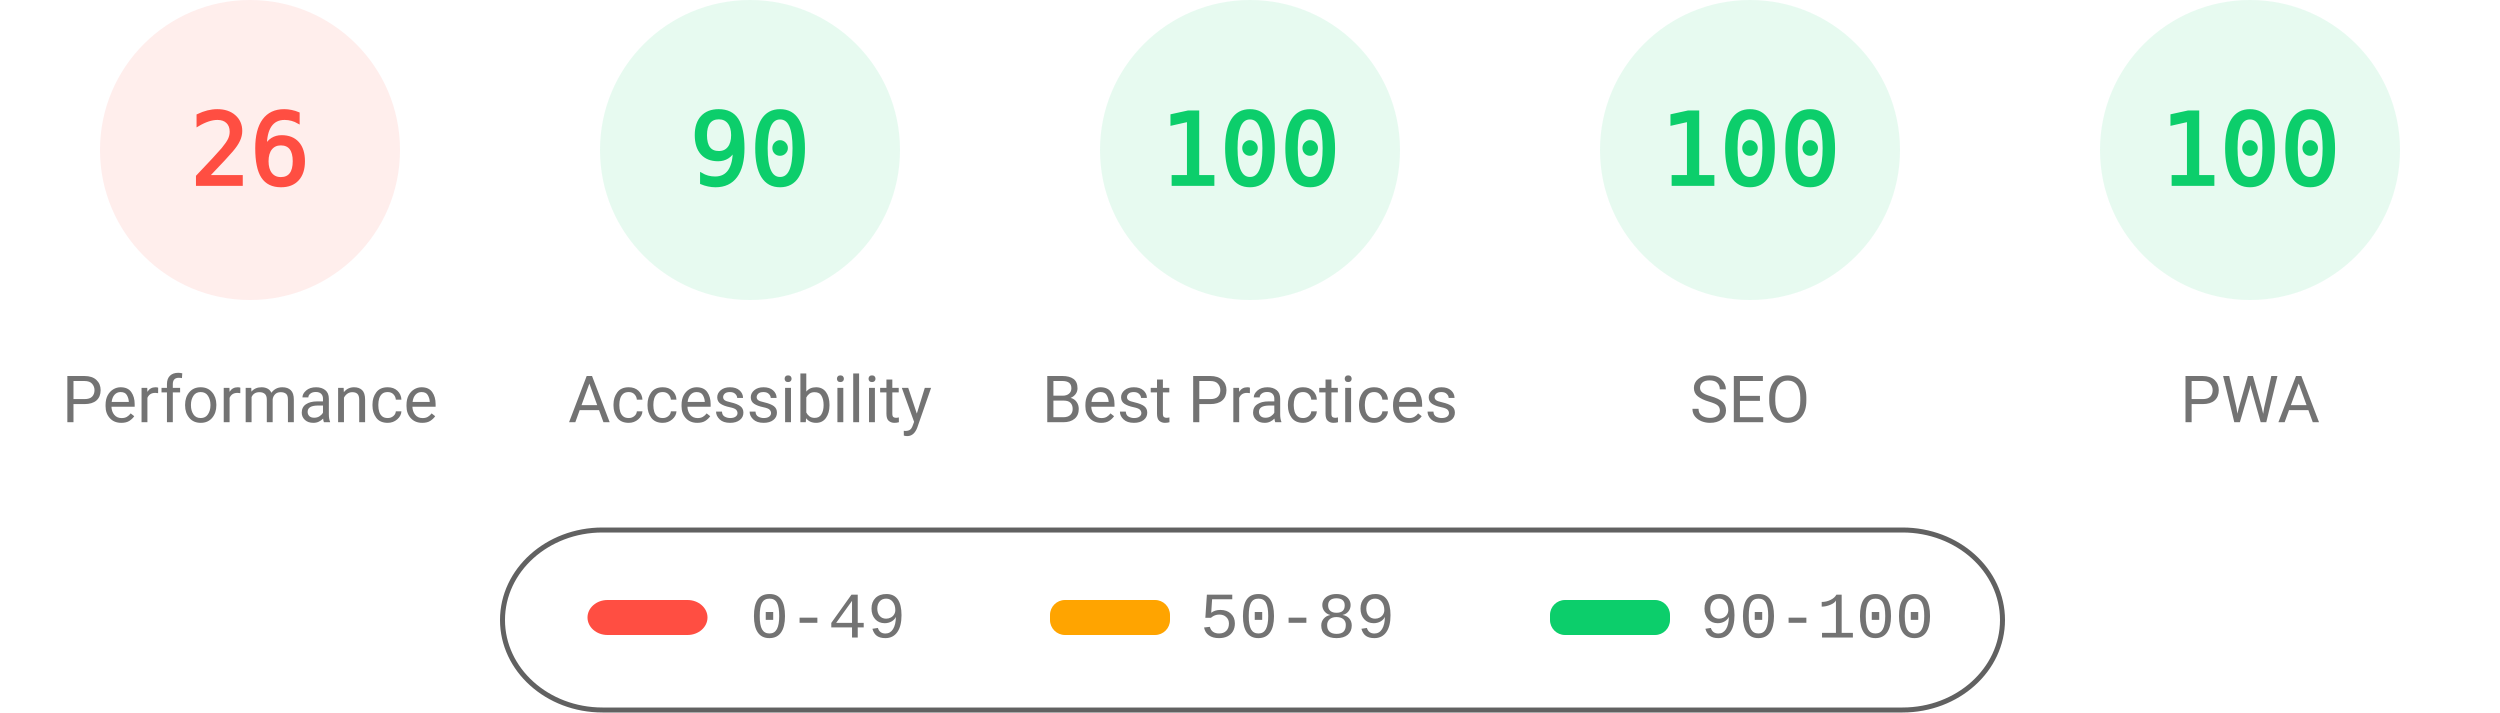
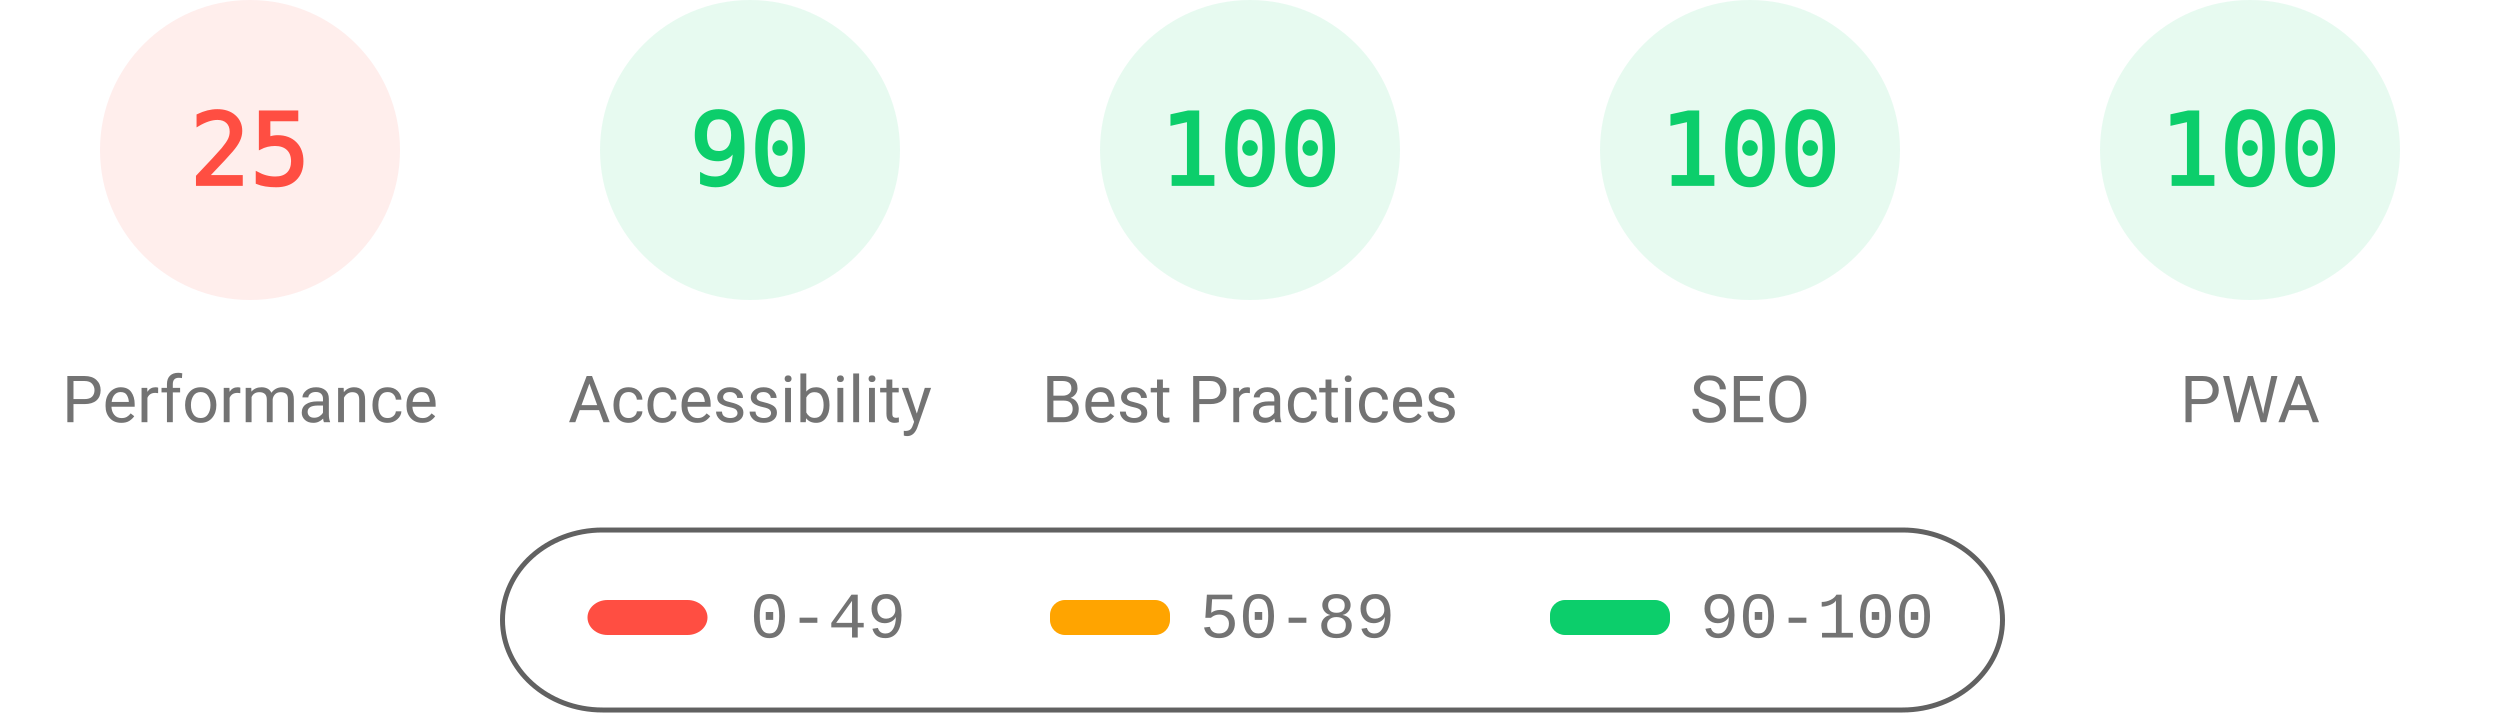
<svg xmlns="http://www.w3.org/2000/svg" fill="none" width="1000" height="285">
  <style>.gauge-base{opacity:.1}.gauge-arc{fill:none;animation-delay:250ms;stroke-linecap:round;transform:rotate(-90deg);transform-origin:100px 60px;animation:load-gauge 1s ease forwards}.guage-text{font-size:40px;font-family:monospace;text-align:center}.guage-red{color:#ff4e42;fill:#ff4e42;stroke:#ff4e42}.guage-orange{color:#ffa400;fill:#ffa400;stroke:#ffa400}.guage-green{color:#0cce6b;fill:#0cce6b;stroke:#0cce6b}.guage-undefined{color:#5c5c5c;fill:#5c5c5c;stroke:#5c5c5c}.guage-title{color:#737373;fill:#737373;stroke:none;font-size:26px;line-height:26px;font-family:Roboto,Halvetica,Arial,sans-serif}@keyframes load-gauge{from{stroke-dasharray:0 352.858}}</style>
  <svg class="guage-div guage-perf guage-red" viewBox="0 0 200 200" width="200" height="200">
    <circle class="gauge-base" r="56" cx="100" cy="60" stroke-width="8" />
-     <circle class="gauge-arc guage-arc-1" r="56" cx="100" cy="60" stroke-width="8" style="stroke-dasharray:91.483,351.858" />
-     <text class="guage-text" x="100" y="60" alignment-baseline="central" dominant-baseline="central" text-anchor="middle">26</text>
+     <circle class="gauge-arc guage-arc-1" r="56" cx="100" cy="60" stroke-width="8" style="stroke-dasharray:87.965,351.858" />
+     <text class="guage-text" x="100" y="60" alignment-baseline="central" dominant-baseline="central" text-anchor="middle">25</text>
    <text class="guage-title" x="100" y="160" alignment-baseline="central" dominant-baseline="central" text-anchor="middle">Performance</text>
  </svg>
  <svg class="guage-div guage-acc guage-green" viewBox="0 0 200 200" width="200" height="200" x="200">
    <circle class="gauge-base" r="56" cx="100" cy="60" stroke-width="8" />
    <circle class="gauge-arc guage-arc-2" r="56" cx="100" cy="60" stroke-width="8" style="stroke-dasharray:316.672,351.858" />
    <text class="guage-text" x="100" y="60" alignment-baseline="central" dominant-baseline="central" text-anchor="middle">90</text>
    <text class="guage-title" x="100" y="160" alignment-baseline="central" dominant-baseline="central" text-anchor="middle">Accessibility</text>
  </svg>
  <svg class="guage-div guage-best guage-green" viewBox="0 0 200 200" width="200" height="200" x="400">
    <circle class="gauge-base" r="56" cx="100" cy="60" stroke-width="8" />
    <circle class="gauge-arc guage-arc-3" r="56" cx="100" cy="60" stroke-width="8" style="stroke-dasharray:351.858,351.858" />
    <text class="guage-text" x="100" y="60" alignment-baseline="central" dominant-baseline="central" text-anchor="middle">100</text>
    <text class="guage-title" x="100" y="160" alignment-baseline="central" dominant-baseline="central" text-anchor="middle">Best Practices</text>
  </svg>
  <svg class="guage-div guage-seo guage-green" viewBox="0 0 200 200" width="200" height="200" x="600">
    <circle class="gauge-base" r="56" cx="100" cy="60" stroke-width="8" />
    <circle class="gauge-arc guage-arc-4" r="56" cx="100" cy="60" stroke-width="8" style="stroke-dasharray:351.858,351.858" />
    <text class="guage-text" x="100" y="60" alignment-baseline="central" dominant-baseline="central" text-anchor="middle">100</text>
    <text class="guage-title" x="100" y="160" alignment-baseline="central" dominant-baseline="central" text-anchor="middle">SEO</text>
  </svg>
  <svg class="guage-div guage-pwa guage-green" viewBox="0 0 200 200" width="200" height="200" x="800">
    <circle class="gauge-base" r="56" cx="100" cy="60" stroke-width="8" />
    <circle class="gauge-arc guage-arc-4" r="56" cx="100" cy="60" stroke-width="8" style="stroke-dasharray:351.858,351.858" />
    <text class="guage-text" x="100" y="60" alignment-baseline="central" dominant-baseline="central" text-anchor="middle">100</text>
    <text class="guage-title" x="100" y="160" alignment-baseline="central" dominant-baseline="central" text-anchor="middle">PWA</text>
  </svg>
  <svg width="604" height="76" x="200" y="210">
    <path fill="none" id="canvas_background" d="M-1-1h604v80H-1z" />
    <rect fill-opacity="0" stroke="#616161" stroke-width="2" rx="40" id="svg_2" height="72" width="600" y="2" x="1" fill="#000" />
    <rect stroke="#000" rx="8" id="svg_3" height="14" width="48" y="30" x="35" stroke-opacity="null" stroke-width="0" fill="#ff4e42" />
    <rect stroke="#000" rx="6" id="svg_4" height="14" width="48" y="30" x="220" stroke-opacity="null" stroke-width="0" fill="#ffa400" />
    <rect stroke="#000" rx="6" id="svg_5" height="14" width="48" y="30" x="420" stroke-opacity="null" stroke-width="0" fill="#0cce6b" />
    <text xml:space="preserve" text-anchor="start" font-family="'Courier New', Courier, monospace" font-size="26" id="svg_6" y="45" x="100" stroke-opacity="null" stroke-width="0" stroke="#000" fill="#737373">0-49</text>
    <text xml:space="preserve" text-anchor="start" font-family="'Courier New', Courier, monospace" font-size="26" id="svg_7" y="45" x="280" stroke-opacity="null" stroke-width="0" stroke="#000" fill="#737373">50-89</text>
    <text xml:space="preserve" text-anchor="start" font-family="'Courier New', Courier, monospace" font-size="26" id="svg_8" y="45" x="480" stroke-opacity="null" stroke-width="0" stroke="#000" fill="#737373">90-100</text>
  </svg>
</svg>
